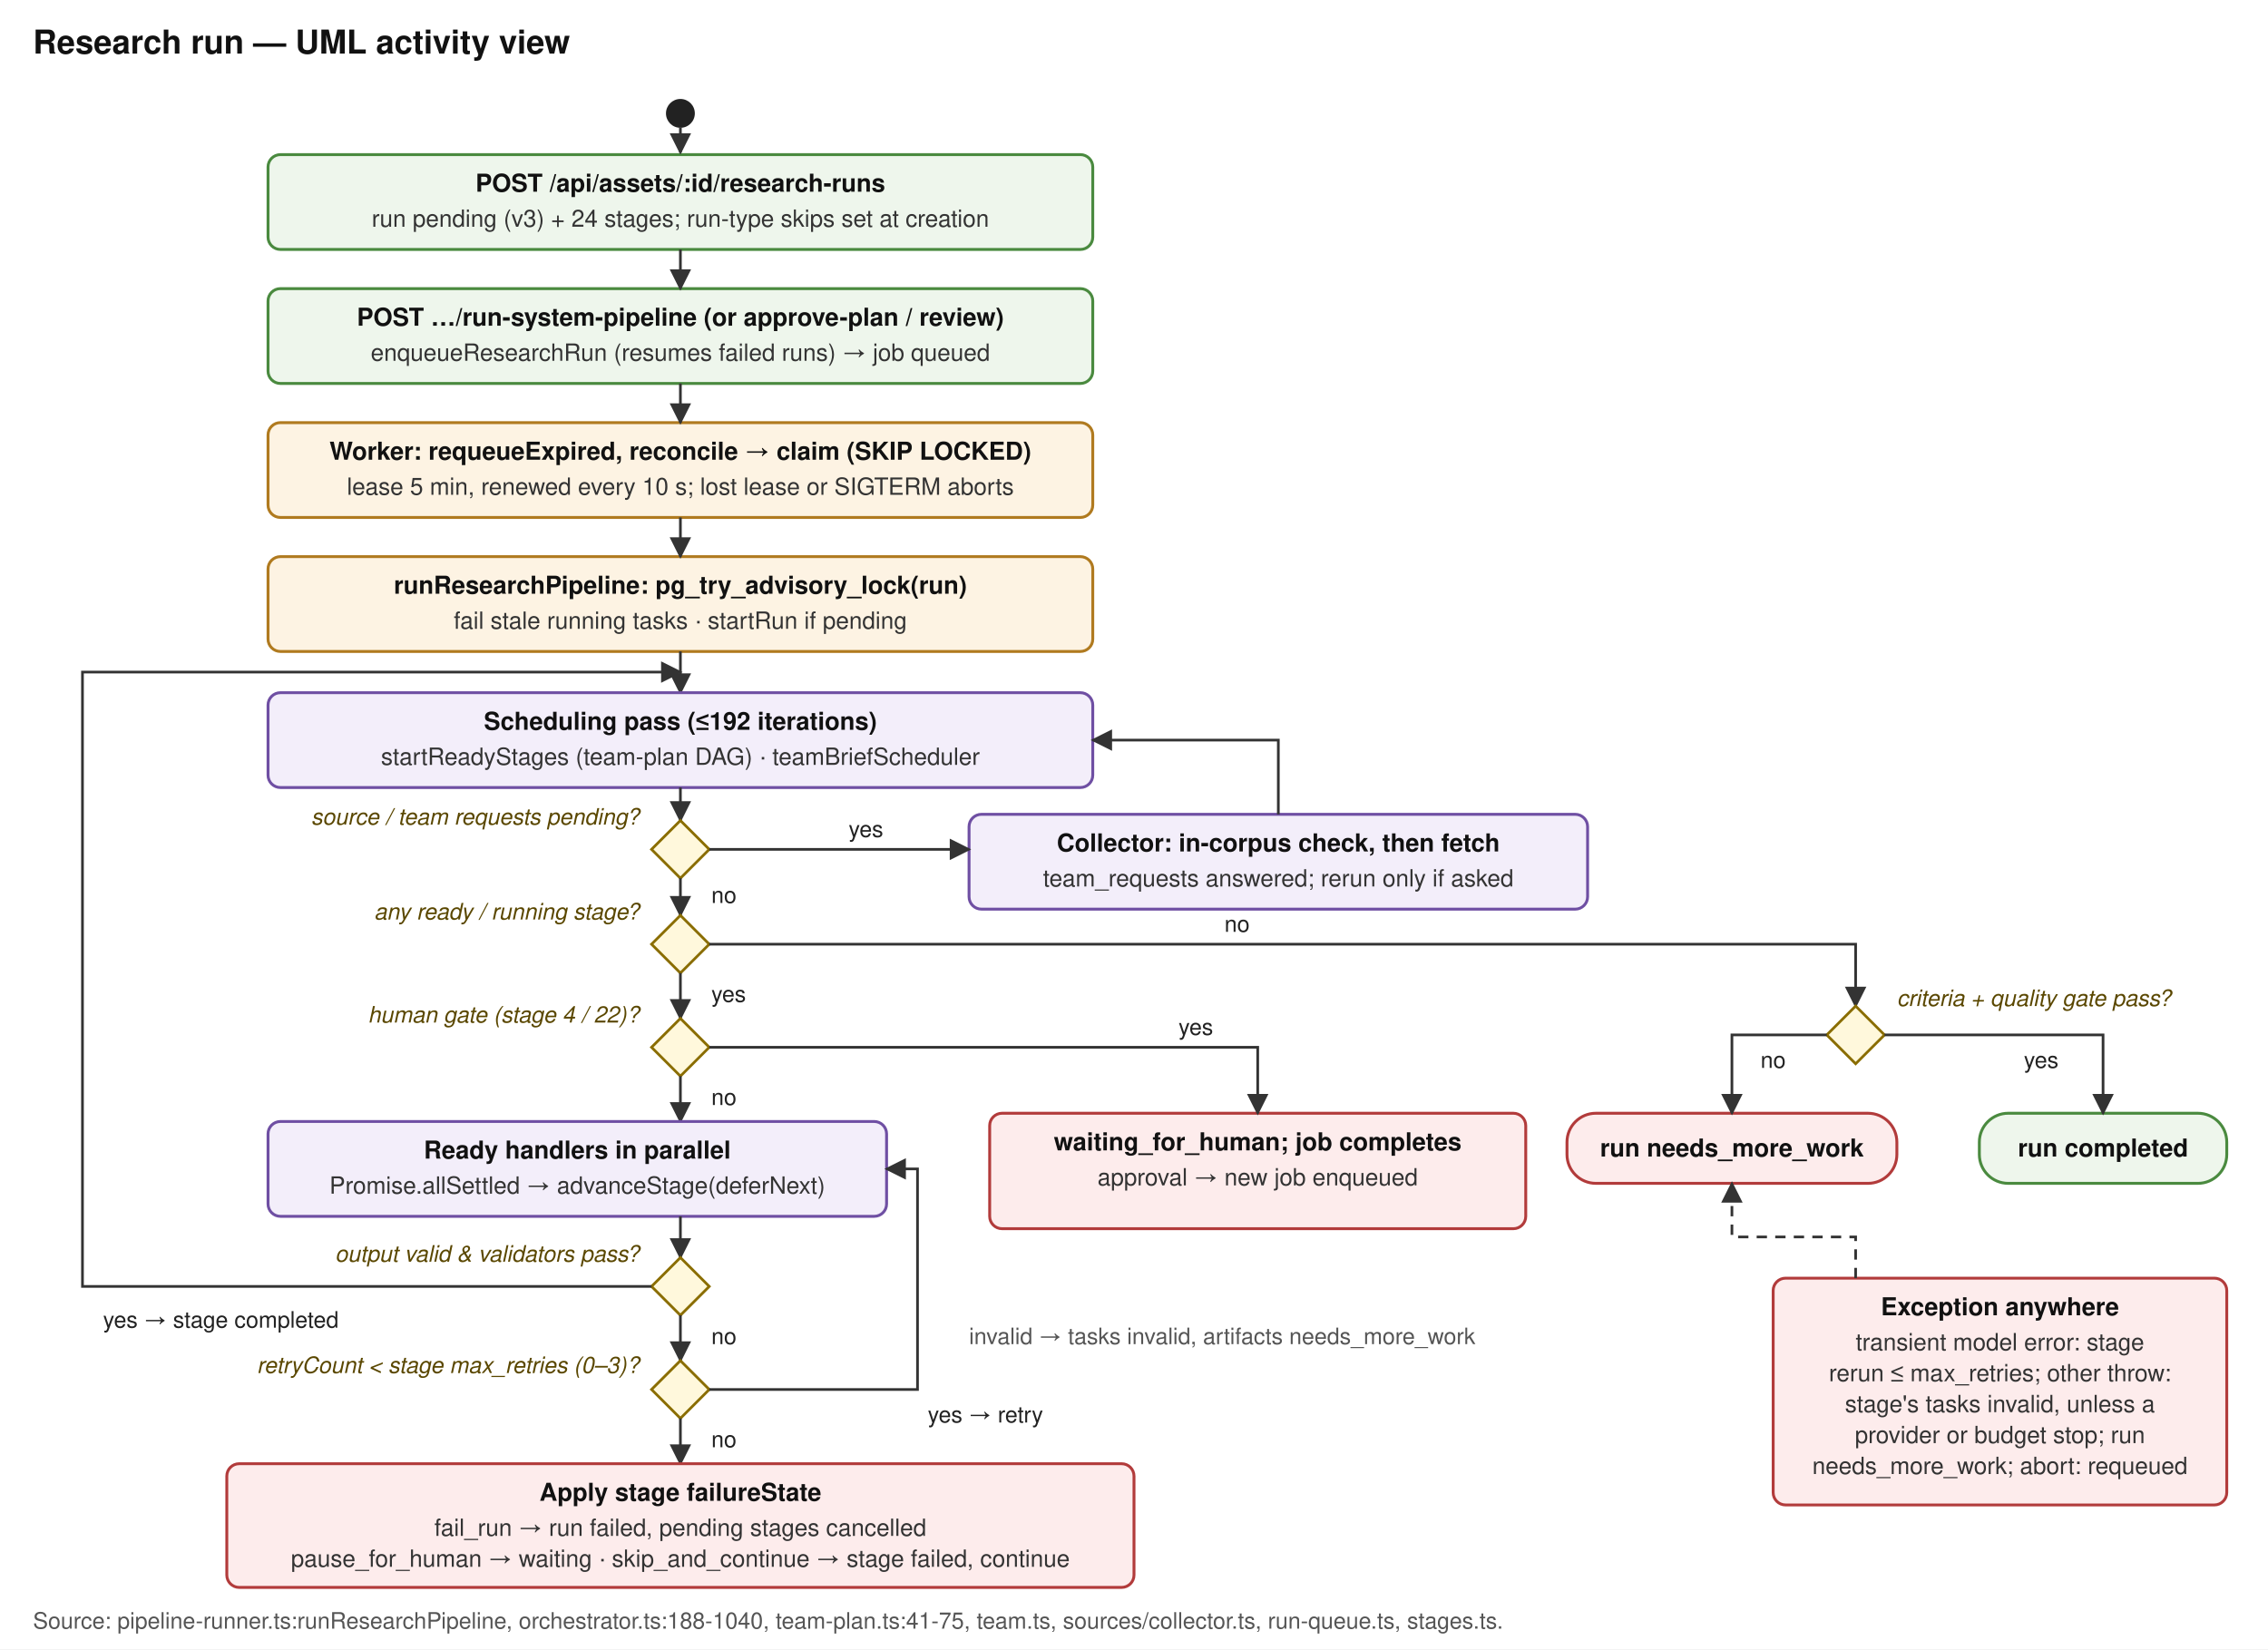
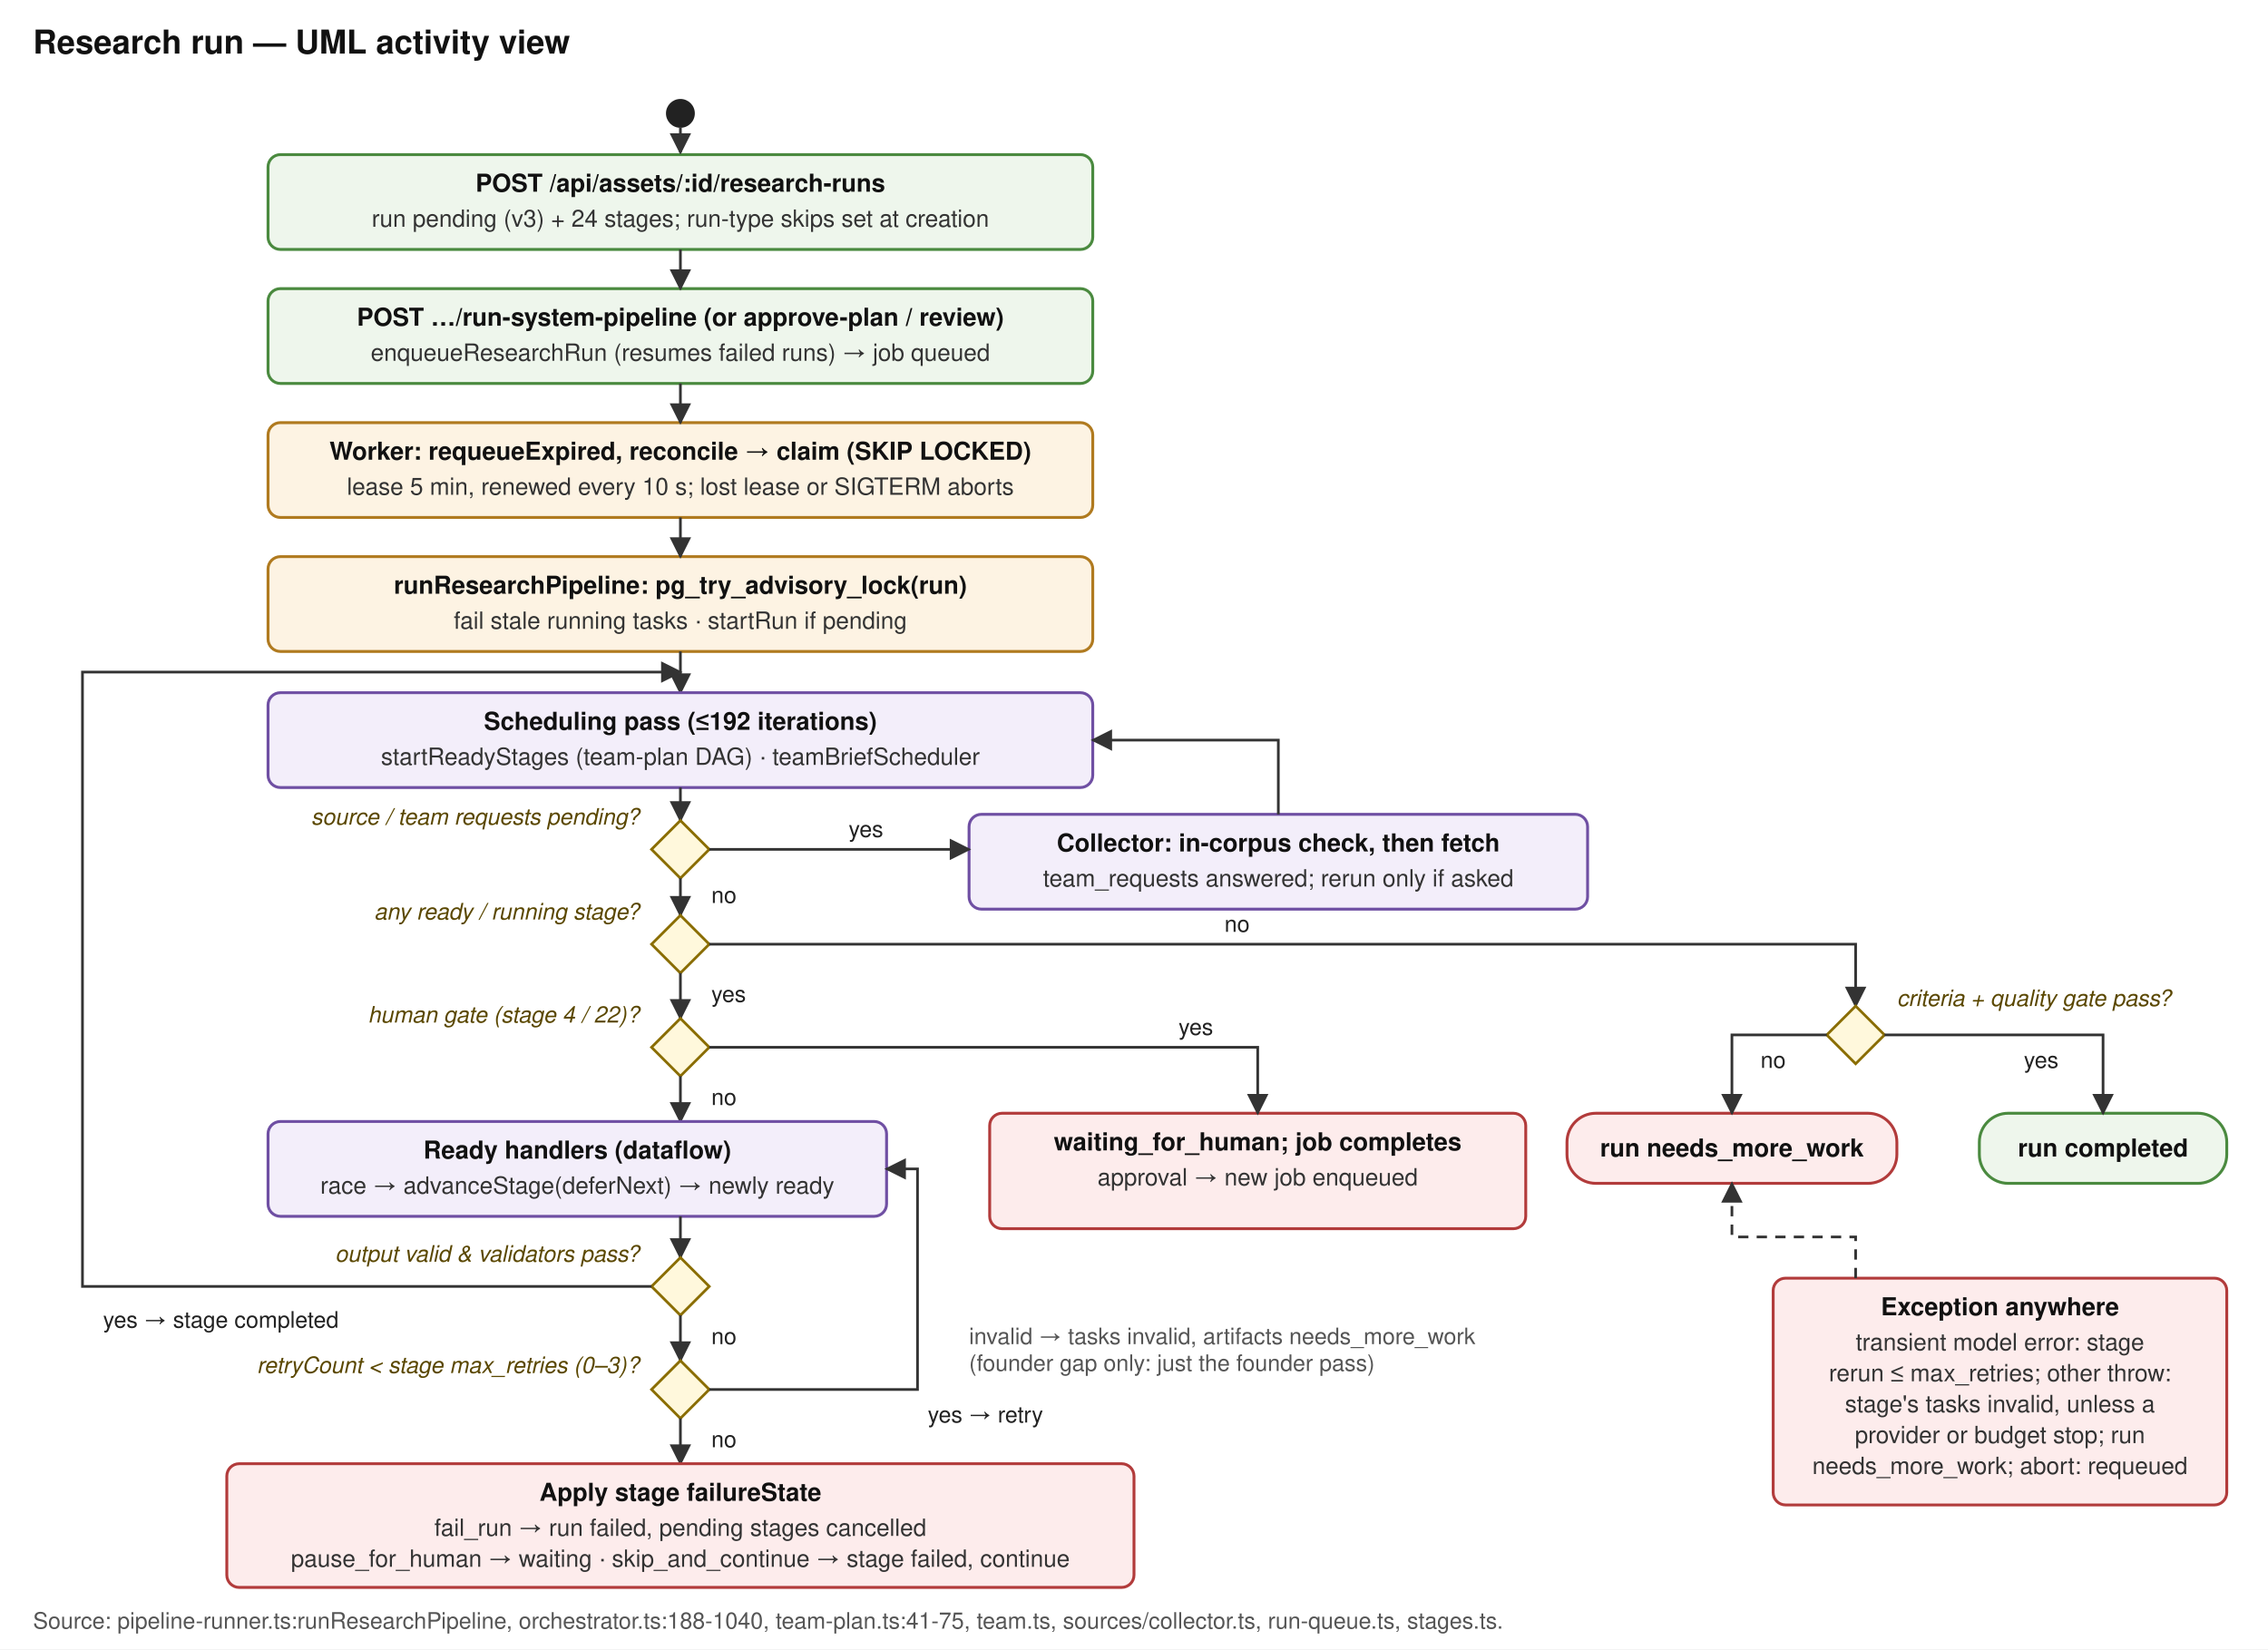
<svg xmlns="http://www.w3.org/2000/svg" viewBox="0 0 1100 800" width="1100" height="800" role="img" aria-labelledby="t d" font-family="Helvetica, Arial, sans-serif" font-size="13">
  <defs>
    <marker id="a" viewBox="0 0 10 10" refX="9" refY="5" markerWidth="8" markerHeight="8" orient="auto-start-reverse">
      <path d="M0,0 L10,5 L0,10 z" fill="#333" />
    </marker>
    <marker id="o" viewBox="0 0 10 10" refX="9" refY="5" markerWidth="9" markerHeight="9" orient="auto-start-reverse">
      <path d="M0,0 L10,5 L0,10" fill="none" stroke="#333" />
    </marker>
  </defs>
  <rect x="0" y="0" width="1100" height="800" fill="#ffffff" />
  <text x="16" y="26" font-size="16" font-weight="bold" fill="#111">Research run — UML activity view</text>
  <circle cx="330" cy="55" r="7" fill="#222" />
  <rect x="130" y="75" width="400" height="46" rx="6" fill="#eef6ec" stroke="#4a8a3f" stroke-width="1.4" />
  <text x="330.0" y="93" font-size="12" font-weight="bold" text-anchor="middle" fill="#111">POST /api/assets/:id/research-runs</text>
  <text x="330.0" y="110" font-size="11.5" font-weight="normal" text-anchor="middle" fill="#333">run pending (v3) + 24 stages; run-type skips set at creation</text>
  <rect x="130" y="140" width="400" height="46" rx="6" fill="#eef6ec" stroke="#4a8a3f" stroke-width="1.4" />
  <text x="330.0" y="158" font-size="12" font-weight="bold" text-anchor="middle" fill="#111">POST …/run-system-pipeline (or approve-plan / review)</text>
  <text x="330.0" y="175" font-size="11.5" font-weight="normal" text-anchor="middle" fill="#333">enqueueResearchRun (resumes failed runs) → job queued</text>
  <rect x="130" y="205" width="400" height="46" rx="6" fill="#fdf3e3" stroke="#b07a1f" stroke-width="1.4" />
  <text x="330.0" y="223" font-size="12" font-weight="bold" text-anchor="middle" fill="#111">Worker: requeueExpired, reconcile → claim (SKIP LOCKED)</text>
  <text x="330.0" y="240" font-size="11.5" font-weight="normal" text-anchor="middle" fill="#333">lease 5 min, renewed every 10 s; lost lease or SIGTERM aborts</text>
  <rect x="130" y="270" width="400" height="46" rx="6" fill="#fdf3e3" stroke="#b07a1f" stroke-width="1.4" />
  <text x="330.0" y="288" font-size="12" font-weight="bold" text-anchor="middle" fill="#111">runResearchPipeline: pg_try_advisory_lock(run)</text>
  <text x="330.0" y="305" font-size="11.5" font-weight="normal" text-anchor="middle" fill="#333">fail stale running tasks · startRun if pending</text>
  <path d="M330,62 L330,74" fill="none" stroke="#333" stroke-width="1.3" marker-end="url(#a)" />
  <path d="M330,121 L330,140" fill="none" stroke="#333" stroke-width="1.3" marker-end="url(#a)" />
  <path d="M330,186 L330,205" fill="none" stroke="#333" stroke-width="1.3" marker-end="url(#a)" />
  <path d="M330,251 L330,270" fill="none" stroke="#333" stroke-width="1.3" marker-end="url(#a)" />
  <path d="M330,316 L330,336" fill="none" stroke="#333" stroke-width="1.3" marker-end="url(#a)" />
  <rect x="130" y="336" width="400" height="46" rx="6" fill="#f3eefa" stroke="#6f4fa3" stroke-width="1.4" />
  <text x="330.0" y="354" font-size="12" font-weight="bold" text-anchor="middle" fill="#111">Scheduling pass (≤192 iterations)</text>
  <text x="330.0" y="371" font-size="11.5" font-weight="normal" text-anchor="middle" fill="#333">startReadyStages (team-plan DAG) · teamBriefScheduler</text>
  <path d="M330,382 L330,398" fill="none" stroke="#333" stroke-width="1.3" marker-end="url(#a)" />
  <path d="M330,398 L344,412 L330,426 L316,412 z" fill="#fff8dc" stroke="#8a6d00" stroke-width="1.3" />
  <text x="310" y="400" font-size="11" font-weight="normal" text-anchor="end" fill="#5a4700" font-style="italic">source / team requests pending?</text>
  <rect x="470" y="395" width="300" height="46" rx="6" fill="#f3eefa" stroke="#6f4fa3" stroke-width="1.4" />
  <text x="620.0" y="413" font-size="12" font-weight="bold" text-anchor="middle" fill="#111">Collector: in-corpus check, then fetch</text>
  <text x="620.0" y="430" font-size="11.5" font-weight="normal" text-anchor="middle" fill="#333">team_requests answered; rerun only if asked</text>
  <path d="M344,412 L470,412" fill="none" stroke="#333" stroke-width="1.3" marker-end="url(#a)" />
  <text x="420" y="406" font-size="11" text-anchor="middle" fill="#222" stroke="#ffffff" stroke-width="3" paint-order="stroke">yes</text>
  <path d="M620,395 L620,359 L530,359" fill="none" stroke="#333" stroke-width="1.3" marker-end="url(#a)" />
  <path d="M330,426 L330,444" fill="none" stroke="#333" stroke-width="1.3" marker-end="url(#a)" />
  <text x="345" y="438" font-size="11" text-anchor="start" fill="#222" stroke="#ffffff" stroke-width="3" paint-order="stroke">no</text>
  <path d="M330,444 L344,458 L330,472 L316,458 z" fill="#fff8dc" stroke="#8a6d00" stroke-width="1.3" />
  <text x="310" y="446" font-size="11" font-weight="normal" text-anchor="end" fill="#5a4700" font-style="italic">any ready / running stage?</text>
  <path d="M344,458 L900,458 L900,488" fill="none" stroke="#333" stroke-width="1.3" marker-end="url(#a)" />
  <text x="600" y="452" font-size="11" text-anchor="middle" fill="#222" stroke="#ffffff" stroke-width="3" paint-order="stroke">no</text>
  <path d="M900,488 L914,502 L900,516 L886,502 z" fill="#fff8dc" stroke="#8a6d00" stroke-width="1.3" />
  <text x="920" y="488" font-size="11" font-weight="normal" text-anchor="start" fill="#5a4700" font-style="italic">criteria + quality gate pass?</text>
  <rect x="960" y="540" width="120" height="34" rx="14" fill="#eef6ec" stroke="#4a8a3f" stroke-width="1.4" />
  <text x="1020.0" y="561.0" font-size="12" font-weight="bold" text-anchor="middle" fill="#111">run completed</text>
  <rect x="760" y="540" width="160" height="34" rx="14" fill="#fdecec" stroke="#b23b3b" stroke-width="1.4" />
  <text x="840.0" y="561.0" font-size="12" font-weight="bold" text-anchor="middle" fill="#111">run needs_more_work</text>
  <path d="M914,502 L1020,502 L1020,540" fill="none" stroke="#333" stroke-width="1.3" marker-end="url(#a)" />
  <text x="990" y="518" font-size="11" text-anchor="middle" fill="#222" stroke="#ffffff" stroke-width="3" paint-order="stroke">yes</text>
  <path d="M886,502 L840,502 L840,540" fill="none" stroke="#333" stroke-width="1.3" marker-end="url(#a)" />
  <text x="860" y="518" font-size="11" text-anchor="middle" fill="#222" stroke="#ffffff" stroke-width="3" paint-order="stroke">no</text>
  <path d="M330,472 L330,494" fill="none" stroke="#333" stroke-width="1.3" marker-end="url(#a)" />
  <text x="345" y="486" font-size="11" text-anchor="start" fill="#222" stroke="#ffffff" stroke-width="3" paint-order="stroke">yes</text>
  <path d="M330,494 L344,508 L330,522 L316,508 z" fill="#fff8dc" stroke="#8a6d00" stroke-width="1.3" />
  <text x="310" y="496" font-size="11" font-weight="normal" text-anchor="end" fill="#5a4700" font-style="italic">human gate (stage 4 / 22)?</text>
  <rect x="480" y="540" width="260" height="56" rx="6" fill="#fdecec" stroke="#b23b3b" stroke-width="1.4" />
  <text x="610.0" y="558" font-size="12" font-weight="bold" text-anchor="middle" fill="#111">waiting_for_human; job completes</text>
  <text x="610.0" y="575" font-size="11.5" font-weight="normal" text-anchor="middle" fill="#333">approval → new job enqueued</text>
  <path d="M344,508 L610,508 L610,540" fill="none" stroke="#333" stroke-width="1.3" marker-end="url(#a)" />
  <text x="580" y="502" font-size="11" text-anchor="middle" fill="#222" stroke="#ffffff" stroke-width="3" paint-order="stroke">yes</text>
  <path d="M330,522 L330,544" fill="none" stroke="#333" stroke-width="1.3" marker-end="url(#a)" />
  <text x="345" y="536" font-size="11" text-anchor="start" fill="#222" stroke="#ffffff" stroke-width="3" paint-order="stroke">no</text>
  <rect x="130" y="544" width="300" height="46" rx="6" fill="#f3eefa" stroke="#6f4fa3" stroke-width="1.4" />
-   <text x="280.0" y="562" font-size="12" font-weight="bold" text-anchor="middle" fill="#111">Ready handlers in parallel</text>
-   <text x="280.0" y="579" font-size="11.5" font-weight="normal" text-anchor="middle" fill="#333">Promise.allSettled → advanceStage(deferNext)</text>
+   <text x="280.0" y="562" font-size="12" font-weight="bold" text-anchor="middle" fill="#111">Ready handlers (dataflow)</text>
+   <text x="280.0" y="579" font-size="11.5" font-weight="normal" text-anchor="middle" fill="#333">race → advanceStage(deferNext) → newly ready</text>
  <path d="M330,590 L330,610" fill="none" stroke="#333" stroke-width="1.3" marker-end="url(#a)" />
  <path d="M330,610 L344,624 L330,638 L316,624 z" fill="#fff8dc" stroke="#8a6d00" stroke-width="1.3" />
  <text x="310" y="612" font-size="11" font-weight="normal" text-anchor="end" fill="#5a4700" font-style="italic">output valid &amp; validators pass?</text>
  <path d="M316,624 L40,624 L40,326 L330,326" fill="none" stroke="#333" stroke-width="1.3" marker-end="url(#a)" />
  <text x="50" y="644" font-size="11" text-anchor="start" fill="#222" stroke="#ffffff" stroke-width="3" paint-order="stroke">yes → stage completed</text>
  <path d="M330,638 L330,660" fill="none" stroke="#333" stroke-width="1.3" marker-end="url(#a)" />
  <text x="345" y="652" font-size="11" text-anchor="start" fill="#222" stroke="#ffffff" stroke-width="3" paint-order="stroke">no</text>
  <text x="470" y="652" font-size="11" font-weight="normal" text-anchor="start" fill="#555">invalid → tasks invalid, artifacts needs_more_work</text>
+   <text x="470" y="665" font-size="11" font-weight="normal" text-anchor="start" fill="#555">(founder gap only: just the founder pass)</text>
  <path d="M330,660 L344,674 L330,688 L316,674 z" fill="#fff8dc" stroke="#8a6d00" stroke-width="1.3" />
  <text x="310" y="666" font-size="11" font-weight="normal" text-anchor="end" fill="#5a4700" font-style="italic">retryCount &lt; stage max_retries (0–3)?</text>
  <path d="M344,674 L445,674 L445,567 L430,567" fill="none" stroke="#333" stroke-width="1.3" marker-end="url(#a)" />
  <text x="450" y="690" font-size="11" text-anchor="start" fill="#222" stroke="#ffffff" stroke-width="3" paint-order="stroke">yes → retry</text>
  <path d="M330,688 L330,710" fill="none" stroke="#333" stroke-width="1.3" marker-end="url(#a)" />
  <text x="345" y="702" font-size="11" text-anchor="start" fill="#222" stroke="#ffffff" stroke-width="3" paint-order="stroke">no</text>
  <rect x="110" y="710" width="440" height="60" rx="6" fill="#fdecec" stroke="#b23b3b" stroke-width="1.4" />
  <text x="330.0" y="728" font-size="12" font-weight="bold" text-anchor="middle" fill="#111">Apply stage failureState</text>
  <text x="330.0" y="745" font-size="11.5" font-weight="normal" text-anchor="middle" fill="#333">fail_run → run failed, pending stages cancelled</text>
  <text x="330.0" y="760" font-size="11.5" font-weight="normal" text-anchor="middle" fill="#333">pause_for_human → waiting · skip_and_continue → stage failed, continue</text>
  <rect x="860" y="620" width="220" height="110" rx="6" fill="#fdecec" stroke="#b23b3b" stroke-width="1.4" />
  <text x="970.0" y="638" font-size="12" font-weight="bold" text-anchor="middle" fill="#111">Exception anywhere</text>
  <text x="970.0" y="655" font-size="11.5" font-weight="normal" text-anchor="middle" fill="#333">transient model error: stage</text>
  <text x="970.0" y="670" font-size="11.5" font-weight="normal" text-anchor="middle" fill="#333">rerun ≤ max_retries; other throw:</text>
  <text x="970.0" y="685" font-size="11.5" font-weight="normal" text-anchor="middle" fill="#333">stage's tasks invalid, unless a</text>
  <text x="970.0" y="700" font-size="11.5" font-weight="normal" text-anchor="middle" fill="#333">provider or budget stop; run</text>
  <text x="970.0" y="715" font-size="11.5" font-weight="normal" text-anchor="middle" fill="#333">needs_more_work; abort: requeued</text>
  <path d="M900,620 L900,600 L840,600 L840,574" fill="none" stroke="#333" stroke-width="1.3" stroke-dasharray="5 4" marker-end="url(#a)" />
  <text x="16" y="790" font-size="11" font-weight="normal" text-anchor="start" fill="#555">Source: pipeline-runner.ts:runResearchPipeline, orchestrator.ts:188-1040, team-plan.ts:41-75, team.ts, sources/collector.ts, run-queue.ts, stages.ts.</text>
</svg>
